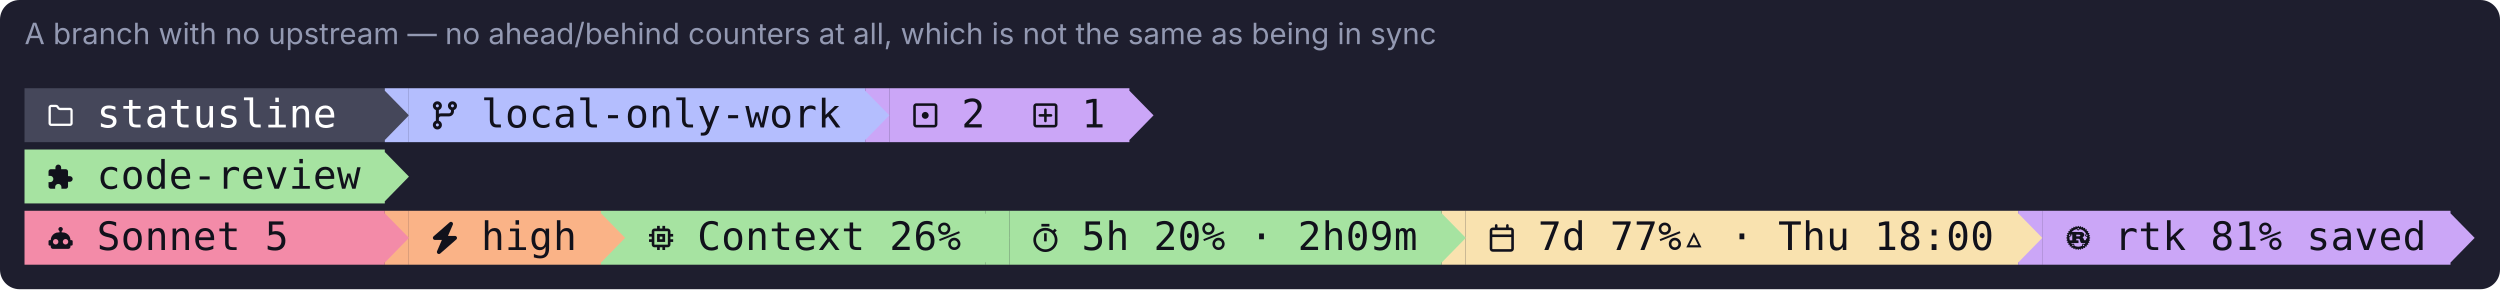
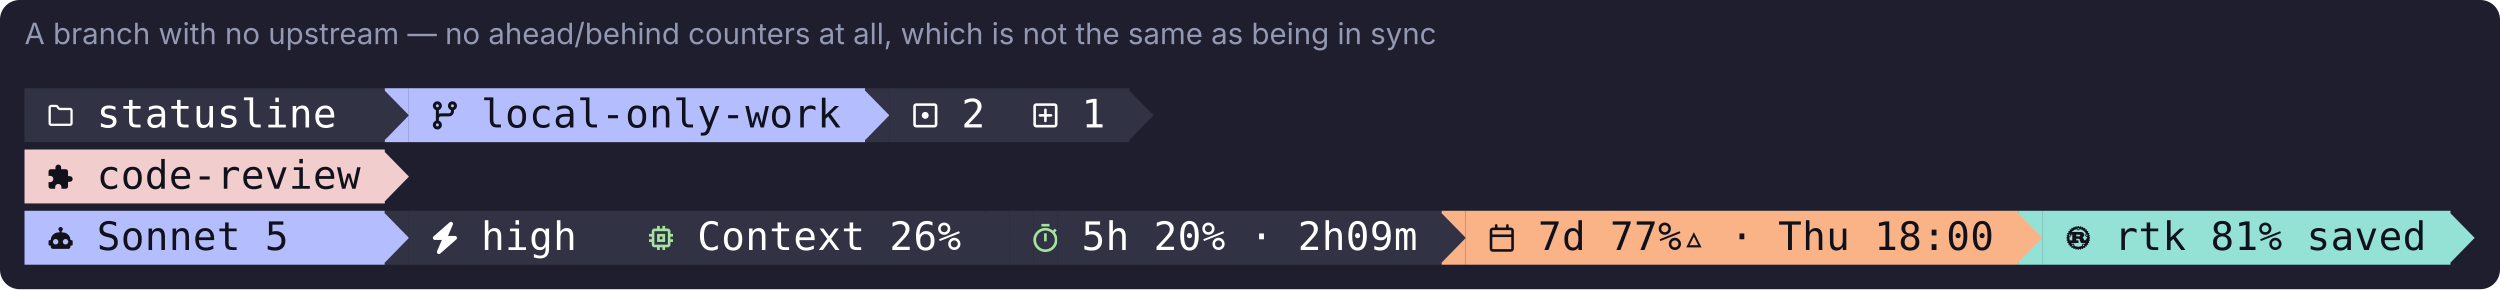
<svg xmlns="http://www.w3.org/2000/svg" width="1020" height="118" viewBox="0 0 1020 118" role="img" aria-label="A branch with no upstream — no ahead/behind counters at all, which is not the same as being in sync">
  <rect width="1020" height="118" rx="8" fill="#1e1e2e" />
  <text x="10" y="18" font-family="-apple-system,Segoe UI,system-ui,sans-serif" font-size="12" fill="#9399b2">A branch with no upstream — no ahead/behind counters at all, which is not the same as being in sync</text>
-   <rect x="10.00" y="36" width="147.00" height="22" fill="rgb(69,71,90)" />
+   <rect x="10.00" y="36" width="147.00" height="22" fill="rgb(49,50,68)" />
  <path d="M0 994Q0 1048 38.0 1086.0Q76 1124 132 1126H376Q406 1126 434 1112Q462 1098 480 1072L548 982Q554 976 562 976H1068Q1124 976 1162.0 938.0Q1200 900 1200 844V206Q1200 152 1162.0 114.0Q1124 76 1068 74H132Q78 74 38 114Q0 152 0 206ZM132 1012Q124 1012 118 1008Q114 1002 114 994V206Q114 198 118 194Q124 188 132 188H1068Q1076 188 1082 194Q1088 200 1088 206V844Q1088 852 1083.0 857.0Q1078 862 1068 862H562Q532 862 504.0 876.0Q476 890 458 914L390 1006Q384 1012 376 1012Z" fill="rgb(255,255,255)" transform="translate(19.80 52.00) scale(0.00821 -0.00821)" />
  <text x="44.30" y="52" text-anchor="middle" font-family="ui-monospace,SFMono-Regular,Menlo,Consolas,monospace" font-size="16" fill="rgb(255,255,255)">s</text>
  <text x="54.10" y="52" text-anchor="middle" font-family="ui-monospace,SFMono-Regular,Menlo,Consolas,monospace" font-size="16" fill="rgb(255,255,255)">t</text>
  <text x="63.90" y="52" text-anchor="middle" font-family="ui-monospace,SFMono-Regular,Menlo,Consolas,monospace" font-size="16" fill="rgb(255,255,255)">a</text>
  <text x="73.70" y="52" text-anchor="middle" font-family="ui-monospace,SFMono-Regular,Menlo,Consolas,monospace" font-size="16" fill="rgb(255,255,255)">t</text>
  <text x="83.50" y="52" text-anchor="middle" font-family="ui-monospace,SFMono-Regular,Menlo,Consolas,monospace" font-size="16" fill="rgb(255,255,255)">u</text>
  <text x="93.30" y="52" text-anchor="middle" font-family="ui-monospace,SFMono-Regular,Menlo,Consolas,monospace" font-size="16" fill="rgb(255,255,255)">s</text>
  <text x="103.10" y="52" text-anchor="middle" font-family="ui-monospace,SFMono-Regular,Menlo,Consolas,monospace" font-size="16" fill="rgb(255,255,255)">l</text>
  <text x="112.90" y="52" text-anchor="middle" font-family="ui-monospace,SFMono-Regular,Menlo,Consolas,monospace" font-size="16" fill="rgb(255,255,255)">i</text>
  <text x="122.70" y="52" text-anchor="middle" font-family="ui-monospace,SFMono-Regular,Menlo,Consolas,monospace" font-size="16" fill="rgb(255,255,255)">n</text>
  <text x="132.50" y="52" text-anchor="middle" font-family="ui-monospace,SFMono-Regular,Menlo,Consolas,monospace" font-size="16" fill="rgb(255,255,255)">e</text>
  <rect x="157.00" y="36" width="9.80" height="22" fill="rgb(180,190,254)" />
-   <path d="M-72 1812H13L1200 602L13 -612H-72Z" fill="rgb(69,71,90)" transform="translate(157.00 52.00) scale(0.00821 -0.00821)" />
+   <path d="M-72 1812H13L1200 602L13 -612H-72Z" fill="rgb(49,50,68)" transform="translate(157.00 52.00) scale(0.00821 -0.00821)" />
  <rect x="166.80" y="36" width="186.20" height="22" fill="rgb(180,190,254)" />
  <path d="M750 1076Q750 1168 816.0 1234.0Q882 1300 975.0 1300.0Q1068 1300 1134.0 1234.0Q1200 1168 1200 1076Q1200 1004 1158 944Q1116 886 1049 864V800Q1049 698 976 624Q903 550 800 550H400Q359 550 329 522Q299 492 300 450V338Q366 314 408.0 256.0Q450 198 450 126Q450 32 384.0 -34.0Q318 -100 225 -100Q132 -100 66 -34Q0 32 0 126Q0 198 42.0 256.0Q84 314 150 338V864Q84 888 42.0 946.0Q0 1004 0 1076Q0 1168 66.0 1234.0Q132 1300 225.0 1300.0Q318 1300 384.0 1234.0Q450 1168 450 1076Q450 1004 408.0 946.0Q366 888 300 864V680Q348 700 400 700H800Q841 700 871.0 730.0Q901 760 900 800V864Q834 888 792.0 946.0Q750 1004 750 1076ZM225 1000Q255 1000 277.0 1022.0Q299 1044 300 1076Q300 1106 278.0 1128.0Q256 1150 225.0 1150.0Q194 1150 172.0 1128.0Q150 1106 150.0 1075.0Q150 1044 172.0 1022.0Q194 1000 225 1000ZM975 1000Q1005 1000 1027.0 1022.0Q1049 1044 1049.0 1075.0Q1049 1106 1028 1128Q1006 1150 975.0 1150.0Q944 1150 922.0 1128.0Q900 1106 900.0 1075.0Q900 1044 922.0 1022.0Q944 1000 975 1000ZM225 50Q255 50 277 72Q299 94 300 126Q300 156 278.0 178.0Q256 200 225.0 200.0Q194 200 172.0 178.0Q150 156 150.0 125.0Q150 94 172.0 72.0Q194 50 225 50Z" fill="rgb(17,17,27)" transform="translate(176.60 52.00) scale(0.00821 -0.00821)" />
  <text x="201.10" y="52" text-anchor="middle" font-family="ui-monospace,SFMono-Regular,Menlo,Consolas,monospace" font-size="16" fill="rgb(17,17,27)">l</text>
  <text x="210.90" y="52" text-anchor="middle" font-family="ui-monospace,SFMono-Regular,Menlo,Consolas,monospace" font-size="16" fill="rgb(17,17,27)">o</text>
  <text x="220.70" y="52" text-anchor="middle" font-family="ui-monospace,SFMono-Regular,Menlo,Consolas,monospace" font-size="16" fill="rgb(17,17,27)">c</text>
  <text x="230.50" y="52" text-anchor="middle" font-family="ui-monospace,SFMono-Regular,Menlo,Consolas,monospace" font-size="16" fill="rgb(17,17,27)">a</text>
  <text x="240.30" y="52" text-anchor="middle" font-family="ui-monospace,SFMono-Regular,Menlo,Consolas,monospace" font-size="16" fill="rgb(17,17,27)">l</text>
  <text x="250.10" y="52" text-anchor="middle" font-family="ui-monospace,SFMono-Regular,Menlo,Consolas,monospace" font-size="16" fill="rgb(17,17,27)">-</text>
  <text x="259.90" y="52" text-anchor="middle" font-family="ui-monospace,SFMono-Regular,Menlo,Consolas,monospace" font-size="16" fill="rgb(17,17,27)">o</text>
  <text x="269.70" y="52" text-anchor="middle" font-family="ui-monospace,SFMono-Regular,Menlo,Consolas,monospace" font-size="16" fill="rgb(17,17,27)">n</text>
  <text x="279.50" y="52" text-anchor="middle" font-family="ui-monospace,SFMono-Regular,Menlo,Consolas,monospace" font-size="16" fill="rgb(17,17,27)">l</text>
  <text x="289.30" y="52" text-anchor="middle" font-family="ui-monospace,SFMono-Regular,Menlo,Consolas,monospace" font-size="16" fill="rgb(17,17,27)">y</text>
  <text x="299.10" y="52" text-anchor="middle" font-family="ui-monospace,SFMono-Regular,Menlo,Consolas,monospace" font-size="16" fill="rgb(17,17,27)">-</text>
  <text x="308.90" y="52" text-anchor="middle" font-family="ui-monospace,SFMono-Regular,Menlo,Consolas,monospace" font-size="16" fill="rgb(17,17,27)">w</text>
  <text x="318.70" y="52" text-anchor="middle" font-family="ui-monospace,SFMono-Regular,Menlo,Consolas,monospace" font-size="16" fill="rgb(17,17,27)">o</text>
  <text x="328.50" y="52" text-anchor="middle" font-family="ui-monospace,SFMono-Regular,Menlo,Consolas,monospace" font-size="16" fill="rgb(17,17,27)">r</text>
  <text x="338.30" y="52" text-anchor="middle" font-family="ui-monospace,SFMono-Regular,Menlo,Consolas,monospace" font-size="16" fill="rgb(17,17,27)">k</text>
-   <rect x="353.00" y="36" width="9.80" height="22" fill="rgb(203,166,247)" />
+   <rect x="353.00" y="36" width="9.80" height="22" fill="rgb(49,50,68)" />
  <path d="M-72 1812H13L1200 602L13 -612H-72Z" fill="rgb(180,190,254)" transform="translate(353.00 52.00) scale(0.00821 -0.00821)" />
-   <rect x="362.80" y="36" width="98.00" height="22" fill="rgb(203,166,247)" />
-   <path d="M1050 1200Q1112 1200 1156 1157Q1200 1113 1200 1050V150Q1200 87 1156 44Q1112 0 1050 0H150Q88 0 44.0 44.0Q0 88 0 150V1050Q0 1113 44.0 1157.0Q88 1201 150 1200ZM150 1072Q142 1072 134 1065Q128 1059 128 1050V150Q128 141 134.0 135.0Q140 129 150 129H1050Q1058 129 1066 135Q1070 141 1070 150V1050Q1070 1059 1066 1065Q1060 1071 1050 1072ZM600 429H596Q524 429 474.0 479.0Q424 529 424.0 600.0Q424 671 474.0 721.0Q524 771 596 771H600Q670 770 719.0 720.0Q768 670 768.0 600.0Q768 530 719.0 480.0Q670 430 600 429Z" fill="rgb(17,17,27)" transform="translate(372.60 52.00) scale(0.00821 -0.00821)" />
-   <text x="397.10" y="52" text-anchor="middle" font-family="ui-monospace,SFMono-Regular,Menlo,Consolas,monospace" font-size="16" fill="rgb(17,17,27)">2</text>
-   <path d="M150 1200H1050Q1112 1200 1156 1157Q1200 1113 1200 1050V150Q1200 87 1156 44Q1112 0 1050 0H150Q88 0 44.0 44.0Q0 88 0 150V1050Q0 1113 44 1157Q88 1200 150 1200ZM1050 1072H150Q142 1072 134 1065Q128 1059 128 1050V150Q128 141 134.0 135.0Q140 129 150 129H1050Q1058 129 1066 135Q1070 141 1070 150V1050Q1070 1059 1066 1065Q1058 1072 1050 1072ZM664 879V664H878Q904 664 924 646Q942 627 942.0 600.0Q942 573 924 555Q904 536 878 536H664V322Q664 295 645.0 276.0Q626 257 600.0 257.0Q574 257 555.0 276.0Q536 295 536 322V536H322Q296 536 277.0 555.0Q258 574 258.0 600.0Q258 626 276 646Q296 665 322 664H536V879Q536 905 555.0 924.0Q574 943 600.0 943.0Q626 943 645.0 924.0Q664 905 664 879Z" fill="rgb(17,17,27)" transform="translate(421.60 52.00) scale(0.00821 -0.00821)" />
-   <text x="446.10" y="52" text-anchor="middle" font-family="ui-monospace,SFMono-Regular,Menlo,Consolas,monospace" font-size="16" fill="rgb(17,17,27)">1</text>
-   <path d="M-72 1812H13L1200 602L13 -612H-72Z" fill="rgb(203,166,247)" transform="translate(460.80 52.00) scale(0.00821 -0.00821)" />
-   <rect x="10.00" y="61" width="147.00" height="22" fill="rgb(166,227,161)" />
+   <rect x="362.80" y="36" width="98.00" height="22" fill="rgb(49,50,68)" />
+   <path d="M1050 1200Q1112 1200 1156 1157Q1200 1113 1200 1050V150Q1200 87 1156 44Q1112 0 1050 0H150Q88 0 44.0 44.0Q0 88 0 150V1050Q0 1113 44.0 1157.0Q88 1201 150 1200ZM150 1072Q142 1072 134 1065Q128 1059 128 1050V150Q128 141 134.0 135.0Q140 129 150 129H1050Q1058 129 1066 135Q1070 141 1070 150V1050Q1070 1059 1066 1065Q1060 1071 1050 1072ZM600 429H596Q524 429 474.0 479.0Q424 529 424.0 600.0Q424 671 474.0 721.0Q524 771 596 771H600Q670 770 719.0 720.0Q768 670 768.0 600.0Q768 530 719.0 480.0Q670 430 600 429Z" fill="rgb(255,255,255)" transform="translate(372.60 52.00) scale(0.00821 -0.00821)" />
+   <text x="397.10" y="52" text-anchor="middle" font-family="ui-monospace,SFMono-Regular,Menlo,Consolas,monospace" font-size="16" fill="rgb(255,255,255)">2</text>
+   <path d="M150 1200H1050Q1112 1200 1156 1157Q1200 1113 1200 1050V150Q1200 87 1156 44Q1112 0 1050 0H150Q88 0 44.0 44.0Q0 88 0 150V1050Q0 1113 44 1157Q88 1200 150 1200ZM1050 1072H150Q142 1072 134 1065Q128 1059 128 1050V150Q128 141 134.0 135.0Q140 129 150 129H1050Q1058 129 1066 135Q1070 141 1070 150V1050Q1070 1059 1066 1065Q1058 1072 1050 1072ZM664 879V664H878Q904 664 924 646Q942 627 942.0 600.0Q942 573 924 555Q904 536 878 536H664V322Q664 295 645.0 276.0Q626 257 600.0 257.0Q574 257 555.0 276.0Q536 295 536 322V536H322Q296 536 277.0 555.0Q258 574 258.0 600.0Q258 626 276 646Q296 665 322 664H536V879Q536 905 555.0 924.0Q574 943 600.0 943.0Q626 943 645.0 924.0Q664 905 664 879Z" fill="rgb(255,255,255)" transform="translate(421.60 52.00) scale(0.00821 -0.00821)" />
+   <text x="446.10" y="52" text-anchor="middle" font-family="ui-monospace,SFMono-Regular,Menlo,Consolas,monospace" font-size="16" fill="rgb(255,255,255)">1</text>
+   <path d="M-72 1812H13L1200 602L13 -612H-72Z" fill="rgb(49,50,68)" transform="translate(460.80 52.00) scale(0.00821 -0.00821)" />
+   <rect x="10.00" y="61" width="147.00" height="22" fill="rgb(242,205,205)" />
  <path d="M1055 626H969V857Q969 903 935.5 936.5Q902 970 857 970H627V1056Q627 1115 585.5 1157.5Q544 1200 485.0 1200.0Q426 1200 384.5 1157.0Q343 1114 343 1056V970H113Q67 970 33.5 936.5Q0 903 0 857V640H86Q150 640 194.5 594.5Q239 549 239.0 484.5Q239 420 194.5 374.5Q150 329 86 329H0V112Q0 66 33.5 33.0Q67 0 113 0H329V86Q329 150 375.0 194.0Q421 238 485.0 238.0Q549 238 594.5 194.0Q640 150 640 86V0H857Q903 0 936.0 33.5Q969 67 969 112V343H1055Q1114 343 1157.0 384.5Q1200 426 1200.0 484.5Q1200 543 1157.0 584.5Q1114 626 1055 626Z" fill="rgb(17,17,27)" transform="translate(19.80 77.00) scale(0.00821 -0.00821)" />
  <text x="44.30" y="77" text-anchor="middle" font-family="ui-monospace,SFMono-Regular,Menlo,Consolas,monospace" font-size="16" fill="rgb(17,17,27)">c</text>
  <text x="54.10" y="77" text-anchor="middle" font-family="ui-monospace,SFMono-Regular,Menlo,Consolas,monospace" font-size="16" fill="rgb(17,17,27)">o</text>
  <text x="63.90" y="77" text-anchor="middle" font-family="ui-monospace,SFMono-Regular,Menlo,Consolas,monospace" font-size="16" fill="rgb(17,17,27)">d</text>
  <text x="73.70" y="77" text-anchor="middle" font-family="ui-monospace,SFMono-Regular,Menlo,Consolas,monospace" font-size="16" fill="rgb(17,17,27)">e</text>
  <text x="83.50" y="77" text-anchor="middle" font-family="ui-monospace,SFMono-Regular,Menlo,Consolas,monospace" font-size="16" fill="rgb(17,17,27)">-</text>
  <text x="93.30" y="77" text-anchor="middle" font-family="ui-monospace,SFMono-Regular,Menlo,Consolas,monospace" font-size="16" fill="rgb(17,17,27)">r</text>
  <text x="103.10" y="77" text-anchor="middle" font-family="ui-monospace,SFMono-Regular,Menlo,Consolas,monospace" font-size="16" fill="rgb(17,17,27)">e</text>
  <text x="112.90" y="77" text-anchor="middle" font-family="ui-monospace,SFMono-Regular,Menlo,Consolas,monospace" font-size="16" fill="rgb(17,17,27)">v</text>
  <text x="122.70" y="77" text-anchor="middle" font-family="ui-monospace,SFMono-Regular,Menlo,Consolas,monospace" font-size="16" fill="rgb(17,17,27)">i</text>
  <text x="132.50" y="77" text-anchor="middle" font-family="ui-monospace,SFMono-Regular,Menlo,Consolas,monospace" font-size="16" fill="rgb(17,17,27)">e</text>
  <text x="142.30" y="77" text-anchor="middle" font-family="ui-monospace,SFMono-Regular,Menlo,Consolas,monospace" font-size="16" fill="rgb(17,17,27)">w</text>
-   <path d="M-72 1812H13L1200 602L13 -612H-72Z" fill="rgb(166,227,161)" transform="translate(157.00 77.00) scale(0.00821 -0.00821)" />
-   <rect x="10.00" y="86" width="147.00" height="22" fill="rgb(243,139,168)" />
+   <path d="M-72 1812H13L1200 602L13 -612H-72Z" fill="rgb(242,205,205)" transform="translate(157.00 77.00) scale(0.00821 -0.00821)" />
+   <rect x="10.00" y="86" width="147.00" height="22" fill="rgb(180,190,254)" />
  <path d="M600 1144Q646 1144 678.0 1112.0Q710 1080 710 1037Q710 1006 694.0 980.5Q678 955 654 943V874H710Q812 874 900.0 821.5Q988 769 1039.0 682.0Q1090 595 1090 490H1144Q1166 490 1183.0 475.0Q1200 460 1200 437V274Q1200 251 1183.0 235.5Q1166 220 1144 220H1090V164Q1090 120 1058.0 88.0Q1026 56 980 56H220Q174 56 142.0 88.0Q110 120 110 164V220H56Q34 220 17.0 235.0Q0 250 0 274V437Q0 460 16.0 475.0Q32 490 56 490H110Q110 595 161.0 682.0Q212 769 300.0 821.5Q388 874 490 874H546V943Q522 956 506.0 981.0Q490 1006 490 1037Q490 1081 522.0 1112.5Q554 1144 600 1144ZM354 546Q298 546 259.0 505.5Q220 465 220.0 409.0Q220 353 259.0 313.5Q298 274 354.0 274.0Q410 274 450.0 313.5Q490 353 490.0 409.0Q490 465 450.0 505.5Q410 546 354 546ZM846 546Q790 546 750.0 505.5Q710 465 710.0 409.0Q710 353 749.0 313.5Q788 274 844.0 274.0Q900 274 940.0 313.5Q980 353 980.0 409.0Q980 465 941.0 505.5Q902 546 846 546Z" fill="rgb(17,17,27)" transform="translate(19.80 102.00) scale(0.00821 -0.00821)" />
  <text x="44.30" y="102" text-anchor="middle" font-family="ui-monospace,SFMono-Regular,Menlo,Consolas,monospace" font-size="16" fill="rgb(17,17,27)">S</text>
  <text x="54.10" y="102" text-anchor="middle" font-family="ui-monospace,SFMono-Regular,Menlo,Consolas,monospace" font-size="16" fill="rgb(17,17,27)">o</text>
  <text x="63.90" y="102" text-anchor="middle" font-family="ui-monospace,SFMono-Regular,Menlo,Consolas,monospace" font-size="16" fill="rgb(17,17,27)">n</text>
  <text x="73.70" y="102" text-anchor="middle" font-family="ui-monospace,SFMono-Regular,Menlo,Consolas,monospace" font-size="16" fill="rgb(17,17,27)">n</text>
  <text x="83.50" y="102" text-anchor="middle" font-family="ui-monospace,SFMono-Regular,Menlo,Consolas,monospace" font-size="16" fill="rgb(17,17,27)">e</text>
  <text x="93.30" y="102" text-anchor="middle" font-family="ui-monospace,SFMono-Regular,Menlo,Consolas,monospace" font-size="16" fill="rgb(17,17,27)">t</text>
  <text x="112.90" y="102" text-anchor="middle" font-family="ui-monospace,SFMono-Regular,Menlo,Consolas,monospace" font-size="16" fill="rgb(17,17,27)">5</text>
-   <rect x="157.00" y="86" width="9.80" height="22" fill="rgb(250,179,135)" />
-   <path d="M-72 1812H13L1200 602L13 -612H-72Z" fill="rgb(243,139,168)" transform="translate(157.00 102.00) scale(0.00821 -0.00821)" />
-   <rect x="166.80" y="86" width="78.40" height="22" fill="rgb(250,179,135)" />
-   <path d="M993 1260 753 700H1101Q1131 700 1156.0 682.0Q1181 664 1193.0 635.0Q1205 606 1197 575Q1189 545 1167 525L367 -175Q339 -198 307 -200Q273 -202 243 -181Q215 -161 205 -126Q195 -92 209 -60L449 501H101Q71 501 45 518Q19 536 9 566Q-3 595 5.0 625.0Q13 655 35 676L835 1375Q861 1398 895.0 1400.0Q929 1402 959 1381Q987 1361 997 1327Q1007 1292 993 1260Z" fill="rgb(17,17,27)" transform="translate(176.60 102.00) scale(0.00821 -0.00821)" />
-   <text x="201.10" y="102" text-anchor="middle" font-family="ui-monospace,SFMono-Regular,Menlo,Consolas,monospace" font-size="16" fill="rgb(17,17,27)">h</text>
-   <text x="210.90" y="102" text-anchor="middle" font-family="ui-monospace,SFMono-Regular,Menlo,Consolas,monospace" font-size="16" fill="rgb(17,17,27)">i</text>
-   <text x="220.70" y="102" text-anchor="middle" font-family="ui-monospace,SFMono-Regular,Menlo,Consolas,monospace" font-size="16" fill="rgb(17,17,27)">g</text>
-   <text x="230.50" y="102" text-anchor="middle" font-family="ui-monospace,SFMono-Regular,Menlo,Consolas,monospace" font-size="16" fill="rgb(17,17,27)">h</text>
-   <rect x="245.20" y="86" width="9.80" height="22" fill="rgb(166,227,161)" />
-   <path d="M-72 1812H13L1200 602L13 -612H-72Z" fill="rgb(250,179,135)" transform="translate(245.20 102.00) scale(0.00821 -0.00821)" />
-   <rect x="255.00" y="86" width="147.00" height="22" fill="rgb(166,227,161)" />
-   <path d="M935 266H265V935H935ZM1200 666V800H1065V935Q1065 988 1026.0 1027.0Q987 1066 935 1066H800Q800 1065 800 1200H665V1066H534Q534 1065 534 1200H400V1066H265Q212 1066 173.5 1027.0Q135 988 135 935V800H0V666H135V534H0Q0 535 0 401H135V266Q135 213 174.0 174.0Q213 135 265 135H400V0H534V135H665V0H800V135H935Q988 135 1026.5 174.0Q1065 213 1065 266V401H1200V534H1065V666ZM665 534H534V666H665ZM800 800H400Q400 801 400 401H800Z" fill="rgb(17,17,27)" transform="translate(264.80 102.00) scale(0.00821 -0.00821)" />
-   <text x="289.30" y="102" text-anchor="middle" font-family="ui-monospace,SFMono-Regular,Menlo,Consolas,monospace" font-size="16" fill="rgb(17,17,27)">C</text>
-   <text x="299.10" y="102" text-anchor="middle" font-family="ui-monospace,SFMono-Regular,Menlo,Consolas,monospace" font-size="16" fill="rgb(17,17,27)">o</text>
-   <text x="308.90" y="102" text-anchor="middle" font-family="ui-monospace,SFMono-Regular,Menlo,Consolas,monospace" font-size="16" fill="rgb(17,17,27)">n</text>
-   <text x="318.70" y="102" text-anchor="middle" font-family="ui-monospace,SFMono-Regular,Menlo,Consolas,monospace" font-size="16" fill="rgb(17,17,27)">t</text>
-   <text x="328.50" y="102" text-anchor="middle" font-family="ui-monospace,SFMono-Regular,Menlo,Consolas,monospace" font-size="16" fill="rgb(17,17,27)">e</text>
-   <text x="338.30" y="102" text-anchor="middle" font-family="ui-monospace,SFMono-Regular,Menlo,Consolas,monospace" font-size="16" fill="rgb(17,17,27)">x</text>
-   <text x="348.10" y="102" text-anchor="middle" font-family="ui-monospace,SFMono-Regular,Menlo,Consolas,monospace" font-size="16" fill="rgb(17,17,27)">t</text>
-   <text x="367.70" y="102" text-anchor="middle" font-family="ui-monospace,SFMono-Regular,Menlo,Consolas,monospace" font-size="16" fill="rgb(17,17,27)">2</text>
-   <text x="377.50" y="102" text-anchor="middle" font-family="ui-monospace,SFMono-Regular,Menlo,Consolas,monospace" font-size="16" fill="rgb(17,17,27)">6</text>
-   <text x="387.30" y="102" text-anchor="middle" font-family="ui-monospace,SFMono-Regular,Menlo,Consolas,monospace" font-size="16" fill="rgb(17,17,27)">%</text>
-   <rect x="402.00" y="86" width="9.80" height="22" fill="rgb(166,227,161)" />
-   <path d="M-72 1812H13L1200 602L13 -612H-72Z" fill="rgb(166,227,161)" transform="translate(402.00 102.00) scale(0.00821 -0.00821)" />
-   <rect x="411.80" y="86" width="176.40" height="22" fill="rgb(166,227,161)" />
-   <path d="M600 32Q472 32 365.5 96.0Q259 160 197.0 266.0Q135 372 135.0 499.0Q135 626 197.0 733.0Q259 840 365.5 903.0Q472 966 600.0 966.0Q728 966 834.0 903.0Q940 840 1002.5 733.0Q1065 626 1065.0 499.0Q1065 372 1002.5 266.0Q940 160 834.0 96.0Q728 32 600 32ZM1068 872 1163 970Q1116 1022 1068 1062L975 966Q897 1028 800.0 1064.0Q703 1100 600 1100Q438 1100 300.5 1019.0Q163 938 81.5 800.0Q0 662 0.0 500.0Q0 338 81.5 199.0Q163 60 300.0 -20.0Q437 -100 599.5 -100.0Q762 -100 901.0 -20.0Q1040 60 1120.0 197.0Q1200 334 1200 500Q1200 602 1165.0 698.0Q1130 794 1068 872ZM534 430H665V832H534ZM800 1300H400V1166H800Z" fill="rgb(17,17,27)" transform="translate(421.60 102.00) scale(0.00821 -0.00821)" />
-   <text x="446.10" y="102" text-anchor="middle" font-family="ui-monospace,SFMono-Regular,Menlo,Consolas,monospace" font-size="16" fill="rgb(17,17,27)">5</text>
-   <text x="455.90" y="102" text-anchor="middle" font-family="ui-monospace,SFMono-Regular,Menlo,Consolas,monospace" font-size="16" fill="rgb(17,17,27)">h</text>
-   <text x="475.50" y="102" text-anchor="middle" font-family="ui-monospace,SFMono-Regular,Menlo,Consolas,monospace" font-size="16" fill="rgb(17,17,27)">2</text>
-   <text x="485.30" y="102" text-anchor="middle" font-family="ui-monospace,SFMono-Regular,Menlo,Consolas,monospace" font-size="16" fill="rgb(17,17,27)">0</text>
-   <text x="495.10" y="102" text-anchor="middle" font-family="ui-monospace,SFMono-Regular,Menlo,Consolas,monospace" font-size="16" fill="rgb(17,17,27)">%</text>
-   <text x="514.70" y="102" text-anchor="middle" font-family="ui-monospace,SFMono-Regular,Menlo,Consolas,monospace" font-size="16" fill="rgb(17,17,27)">·</text>
-   <text x="534.30" y="102" text-anchor="middle" font-family="ui-monospace,SFMono-Regular,Menlo,Consolas,monospace" font-size="16" fill="rgb(17,17,27)">2</text>
-   <text x="544.10" y="102" text-anchor="middle" font-family="ui-monospace,SFMono-Regular,Menlo,Consolas,monospace" font-size="16" fill="rgb(17,17,27)">h</text>
-   <text x="553.90" y="102" text-anchor="middle" font-family="ui-monospace,SFMono-Regular,Menlo,Consolas,monospace" font-size="16" fill="rgb(17,17,27)">0</text>
-   <text x="563.70" y="102" text-anchor="middle" font-family="ui-monospace,SFMono-Regular,Menlo,Consolas,monospace" font-size="16" fill="rgb(17,17,27)">9</text>
-   <text x="573.50" y="102" text-anchor="middle" font-family="ui-monospace,SFMono-Regular,Menlo,Consolas,monospace" font-size="16" fill="rgb(17,17,27)">m</text>
-   <rect x="588.20" y="86" width="9.80" height="22" fill="rgb(249,226,175)" />
-   <path d="M-72 1812H13L1200 602L13 -612H-72Z" fill="rgb(166,227,161)" transform="translate(588.20 102.00) scale(0.00821 -0.00821)" />
-   <rect x="598.00" y="86" width="225.40" height="22" fill="rgb(249,226,175)" />
+   <rect x="157.00" y="86" width="9.80" height="22" fill="rgb(49,50,68)" />
+   <path d="M-72 1812H13L1200 602L13 -612H-72Z" fill="rgb(180,190,254)" transform="translate(157.00 102.00) scale(0.00821 -0.00821)" />
+   <rect x="166.80" y="86" width="78.40" height="22" fill="rgb(49,50,68)" />
+   <path d="M993 1260 753 700H1101Q1131 700 1156.0 682.0Q1181 664 1193.0 635.0Q1205 606 1197 575Q1189 545 1167 525L367 -175Q339 -198 307 -200Q273 -202 243 -181Q215 -161 205 -126Q195 -92 209 -60L449 501H101Q71 501 45 518Q19 536 9 566Q-3 595 5.0 625.0Q13 655 35 676L835 1375Q861 1398 895.0 1400.0Q929 1402 959 1381Q987 1361 997 1327Q1007 1292 993 1260Z" fill="rgb(255,255,255)" transform="translate(176.60 102.00) scale(0.00821 -0.00821)" />
+   <text x="201.10" y="102" text-anchor="middle" font-family="ui-monospace,SFMono-Regular,Menlo,Consolas,monospace" font-size="16" fill="rgb(255,255,255)">h</text>
+   <text x="210.90" y="102" text-anchor="middle" font-family="ui-monospace,SFMono-Regular,Menlo,Consolas,monospace" font-size="16" fill="rgb(255,255,255)">i</text>
+   <text x="220.70" y="102" text-anchor="middle" font-family="ui-monospace,SFMono-Regular,Menlo,Consolas,monospace" font-size="16" fill="rgb(255,255,255)">g</text>
+   <text x="230.50" y="102" text-anchor="middle" font-family="ui-monospace,SFMono-Regular,Menlo,Consolas,monospace" font-size="16" fill="rgb(255,255,255)">h</text>
+   <rect x="245.20" y="86" width="9.80" height="22" fill="rgb(49,50,68)" />
+   <path d="M-72 1812H13L1200 602L13 -612H-72Z" fill="rgb(49,50,68)" transform="translate(245.20 102.00) scale(0.00821 -0.00821)" />
+   <rect x="255.00" y="86" width="9.80" height="22" fill="rgb(49,50,68)" />
+   <rect x="264.80" y="86" width="9.80" height="22" fill="rgb(49,50,68)" />
+   <path d="M935 266H265V935H935ZM1200 666V800H1065V935Q1065 988 1026.0 1027.0Q987 1066 935 1066H800Q800 1065 800 1200H665V1066H534Q534 1065 534 1200H400V1066H265Q212 1066 173.5 1027.0Q135 988 135 935V800H0V666H135V534H0Q0 535 0 401H135V266Q135 213 174.0 174.0Q213 135 265 135H400V0H534V135H665V0H800V135H935Q988 135 1026.5 174.0Q1065 213 1065 266V401H1200V534H1065V666ZM665 534H534V666H665ZM800 800H400Q400 801 400 401H800Z" fill="rgb(166,227,161)" transform="translate(264.80 102.00) scale(0.00821 -0.00821)" />
+   <rect x="274.60" y="86" width="127.40" height="22" fill="rgb(49,50,68)" />
+   <text x="289.30" y="102" text-anchor="middle" font-family="ui-monospace,SFMono-Regular,Menlo,Consolas,monospace" font-size="16" fill="rgb(255,255,255)">C</text>
+   <text x="299.10" y="102" text-anchor="middle" font-family="ui-monospace,SFMono-Regular,Menlo,Consolas,monospace" font-size="16" fill="rgb(255,255,255)">o</text>
+   <text x="308.90" y="102" text-anchor="middle" font-family="ui-monospace,SFMono-Regular,Menlo,Consolas,monospace" font-size="16" fill="rgb(255,255,255)">n</text>
+   <text x="318.70" y="102" text-anchor="middle" font-family="ui-monospace,SFMono-Regular,Menlo,Consolas,monospace" font-size="16" fill="rgb(255,255,255)">t</text>
+   <text x="328.50" y="102" text-anchor="middle" font-family="ui-monospace,SFMono-Regular,Menlo,Consolas,monospace" font-size="16" fill="rgb(255,255,255)">e</text>
+   <text x="338.30" y="102" text-anchor="middle" font-family="ui-monospace,SFMono-Regular,Menlo,Consolas,monospace" font-size="16" fill="rgb(255,255,255)">x</text>
+   <text x="348.10" y="102" text-anchor="middle" font-family="ui-monospace,SFMono-Regular,Menlo,Consolas,monospace" font-size="16" fill="rgb(255,255,255)">t</text>
+   <text x="367.70" y="102" text-anchor="middle" font-family="ui-monospace,SFMono-Regular,Menlo,Consolas,monospace" font-size="16" fill="rgb(255,255,255)">2</text>
+   <text x="377.50" y="102" text-anchor="middle" font-family="ui-monospace,SFMono-Regular,Menlo,Consolas,monospace" font-size="16" fill="rgb(255,255,255)">6</text>
+   <text x="387.30" y="102" text-anchor="middle" font-family="ui-monospace,SFMono-Regular,Menlo,Consolas,monospace" font-size="16" fill="rgb(255,255,255)">%</text>
+   <rect x="402.00" y="86" width="9.80" height="22" fill="rgb(49,50,68)" />
+   <path d="M-72 1812H13L1200 602L13 -612H-72Z" fill="rgb(49,50,68)" transform="translate(402.00 102.00) scale(0.00821 -0.00821)" />
+   <rect x="411.80" y="86" width="9.80" height="22" fill="rgb(49,50,68)" />
+   <rect x="421.60" y="86" width="9.80" height="22" fill="rgb(49,50,68)" />
+   <path d="M600 32Q472 32 365.5 96.0Q259 160 197.0 266.0Q135 372 135.0 499.0Q135 626 197.0 733.0Q259 840 365.5 903.0Q472 966 600.0 966.0Q728 966 834.0 903.0Q940 840 1002.5 733.0Q1065 626 1065.0 499.0Q1065 372 1002.5 266.0Q940 160 834.0 96.0Q728 32 600 32ZM1068 872 1163 970Q1116 1022 1068 1062L975 966Q897 1028 800.0 1064.0Q703 1100 600 1100Q438 1100 300.5 1019.0Q163 938 81.5 800.0Q0 662 0.0 500.0Q0 338 81.5 199.0Q163 60 300.0 -20.0Q437 -100 599.5 -100.0Q762 -100 901.0 -20.0Q1040 60 1120.0 197.0Q1200 334 1200 500Q1200 602 1165.0 698.0Q1130 794 1068 872ZM534 430H665V832H534ZM800 1300H400V1166H800Z" fill="rgb(166,227,161)" transform="translate(421.60 102.00) scale(0.00821 -0.00821)" />
+   <rect x="431.40" y="86" width="156.80" height="22" fill="rgb(49,50,68)" />
+   <text x="446.10" y="102" text-anchor="middle" font-family="ui-monospace,SFMono-Regular,Menlo,Consolas,monospace" font-size="16" fill="rgb(255,255,255)">5</text>
+   <text x="455.90" y="102" text-anchor="middle" font-family="ui-monospace,SFMono-Regular,Menlo,Consolas,monospace" font-size="16" fill="rgb(255,255,255)">h</text>
+   <text x="475.50" y="102" text-anchor="middle" font-family="ui-monospace,SFMono-Regular,Menlo,Consolas,monospace" font-size="16" fill="rgb(255,255,255)">2</text>
+   <text x="485.30" y="102" text-anchor="middle" font-family="ui-monospace,SFMono-Regular,Menlo,Consolas,monospace" font-size="16" fill="rgb(255,255,255)">0</text>
+   <text x="495.10" y="102" text-anchor="middle" font-family="ui-monospace,SFMono-Regular,Menlo,Consolas,monospace" font-size="16" fill="rgb(255,255,255)">%</text>
+   <text x="514.70" y="102" text-anchor="middle" font-family="ui-monospace,SFMono-Regular,Menlo,Consolas,monospace" font-size="16" fill="rgb(255,255,255)">·</text>
+   <text x="534.30" y="102" text-anchor="middle" font-family="ui-monospace,SFMono-Regular,Menlo,Consolas,monospace" font-size="16" fill="rgb(255,255,255)">2</text>
+   <text x="544.10" y="102" text-anchor="middle" font-family="ui-monospace,SFMono-Regular,Menlo,Consolas,monospace" font-size="16" fill="rgb(255,255,255)">h</text>
+   <text x="553.90" y="102" text-anchor="middle" font-family="ui-monospace,SFMono-Regular,Menlo,Consolas,monospace" font-size="16" fill="rgb(255,255,255)">0</text>
+   <text x="563.70" y="102" text-anchor="middle" font-family="ui-monospace,SFMono-Regular,Menlo,Consolas,monospace" font-size="16" fill="rgb(255,255,255)">9</text>
+   <text x="573.50" y="102" text-anchor="middle" font-family="ui-monospace,SFMono-Regular,Menlo,Consolas,monospace" font-size="16" fill="rgb(255,255,255)">m</text>
+   <rect x="588.20" y="86" width="9.80" height="22" fill="rgb(250,179,135)" />
+   <path d="M-72 1812H13L1200 602L13 -612H-72Z" fill="rgb(49,50,68)" transform="translate(588.20 102.00) scale(0.00821 -0.00821)" />
+   <rect x="598.00" y="86" width="225.40" height="22" fill="rgb(250,179,135)" />
  <path d="M387 1222V1115H815V1222Q815 1249 835 1267Q853 1286 879.0 1286.0Q905 1286 924.0 1267.0Q943 1248 943 1222V1115H1051Q1113 1115 1157.0 1071.0Q1201 1027 1201 965V64Q1201 1 1157 -42Q1113 -86 1051 -85H151Q89 -85 45 -42Q1 2 1 64V965Q1 1028 45 1071Q89 1115 151 1115H259V1222Q259 1249 277 1267Q297 1286 323.0 1286.0Q349 1286 368.0 1267.0Q387 1248 387 1222ZM129 643V64Q129 55 135.0 49.0Q141 43 151 43H1051Q1059 43 1067 49Q1071 55 1071 64V643ZM1051 986H151Q143 986 135 980Q129 974 129 965V771H1071V965Q1071 974 1067 980Q1059 986 1051 986Z" fill="rgb(17,17,27)" transform="translate(607.80 102.00) scale(0.00821 -0.00821)" />
  <text x="632.30" y="102" text-anchor="middle" font-family="ui-monospace,SFMono-Regular,Menlo,Consolas,monospace" font-size="16" fill="rgb(17,17,27)">7</text>
  <text x="642.10" y="102" text-anchor="middle" font-family="ui-monospace,SFMono-Regular,Menlo,Consolas,monospace" font-size="16" fill="rgb(17,17,27)">d</text>
  <text x="661.70" y="102" text-anchor="middle" font-family="ui-monospace,SFMono-Regular,Menlo,Consolas,monospace" font-size="16" fill="rgb(17,17,27)">7</text>
  <text x="671.50" y="102" text-anchor="middle" font-family="ui-monospace,SFMono-Regular,Menlo,Consolas,monospace" font-size="16" fill="rgb(17,17,27)">7</text>
  <text x="681.30" y="102" text-anchor="middle" font-family="ui-monospace,SFMono-Regular,Menlo,Consolas,monospace" font-size="16" fill="rgb(17,17,27)">%</text>
  <text x="691.10" y="102" text-anchor="middle" font-family="ui-monospace,SFMono-Regular,Menlo,Consolas,monospace" font-size="16" fill="rgb(17,17,27)">▵</text>
  <text x="710.70" y="102" text-anchor="middle" font-family="ui-monospace,SFMono-Regular,Menlo,Consolas,monospace" font-size="16" fill="rgb(17,17,27)">·</text>
  <text x="730.30" y="102" text-anchor="middle" font-family="ui-monospace,SFMono-Regular,Menlo,Consolas,monospace" font-size="16" fill="rgb(17,17,27)">T</text>
  <text x="740.10" y="102" text-anchor="middle" font-family="ui-monospace,SFMono-Regular,Menlo,Consolas,monospace" font-size="16" fill="rgb(17,17,27)">h</text>
  <text x="749.90" y="102" text-anchor="middle" font-family="ui-monospace,SFMono-Regular,Menlo,Consolas,monospace" font-size="16" fill="rgb(17,17,27)">u</text>
  <text x="769.50" y="102" text-anchor="middle" font-family="ui-monospace,SFMono-Regular,Menlo,Consolas,monospace" font-size="16" fill="rgb(17,17,27)">1</text>
  <text x="779.30" y="102" text-anchor="middle" font-family="ui-monospace,SFMono-Regular,Menlo,Consolas,monospace" font-size="16" fill="rgb(17,17,27)">8</text>
  <text x="789.10" y="102" text-anchor="middle" font-family="ui-monospace,SFMono-Regular,Menlo,Consolas,monospace" font-size="16" fill="rgb(17,17,27)">:</text>
  <text x="798.90" y="102" text-anchor="middle" font-family="ui-monospace,SFMono-Regular,Menlo,Consolas,monospace" font-size="16" fill="rgb(17,17,27)">0</text>
  <text x="808.70" y="102" text-anchor="middle" font-family="ui-monospace,SFMono-Regular,Menlo,Consolas,monospace" font-size="16" fill="rgb(17,17,27)">0</text>
-   <rect x="823.40" y="86" width="9.80" height="22" fill="rgb(203,166,247)" />
-   <path d="M-72 1812H13L1200 602L13 -612H-72Z" fill="rgb(249,226,175)" transform="translate(823.40 102.00) scale(0.00821 -0.00821)" />
-   <rect x="833.20" y="86" width="166.60" height="22" fill="rgb(203,166,247)" />
+   <rect x="823.40" y="86" width="9.80" height="22" fill="rgb(148,226,213)" />
+   <path d="M-72 1812H13L1200 602L13 -612H-72Z" fill="rgb(250,179,135)" transform="translate(823.40 102.00) scale(0.00821 -0.00821)" />
+   <rect x="833.20" y="86" width="166.60" height="22" fill="rgb(148,226,213)" />
  <path d="M600 1200Q604 1200 609 1198Q613 1196 630 1170Q647 1142 653 1140Q660 1140 683 1164Q707 1188 714 1188Q722 1188 726.0 1184.0Q730 1180 735 1166Q743 1148 747 1136Q752 1124 758 1120Q763 1118 768.0 1121.0Q773 1124 791 1138Q817 1156 824 1156Q833 1156 837 1150Q841 1142 845 1116Q850 1084 857 1080Q861 1078 866 1078Q872 1080 892 1090Q921 1104 926.0 1104.0Q931 1104 937 1096L943 1090L941 1056L939 1024L946 1020Q951 1016 980 1024Q1005 1028 1012.0 1028.0Q1019 1028 1024.0 1023.0Q1029 1018 1029.0 1012.0Q1029 1006 1023 980Q1018 958 1017 954Q1017 950 1020 946Q1025 940 1059 940Q1092 942 1097.0 937.0Q1102 932 1100.0 922.0Q1098 912 1089 890Q1077 864 1077 862Q1077 856 1084 852Q1091 848 1114 846Q1142 840 1148 838Q1155 834 1155 824Q1155 816 1137 790Q1123 770 1121 764Q1119 758 1124.0 753.0Q1129 748 1153 740Q1188 726 1190.0 717.0Q1192 708 1165 684Q1147 666 1143 660Q1140 654 1144.0 649.0Q1148 644 1169 630Q1201 610 1201 600Q1201 590 1168 570Q1148 558 1144 552Q1140 548 1143.0 542.0Q1146 536 1165 518Q1192 492 1190.0 482.0Q1188 472 1152 460Q1122 448 1120.0 442.0Q1118 436 1137 410Q1163 374 1151 364Q1148 362 1115 356Q1092 352 1084.0 349.0Q1076 346 1077 338Q1077 336 1089 310Q1100 288 1101 280Q1103 272 1097 264Q1092 260 1058 260Q1023 260 1019.0 256.0Q1015 252 1023 220Q1029 194 1029.0 188.0Q1029 182 1025 176Q1020 172 1012 172Q1004 172 978 178Q955 182 952.0 182.0Q949 182 944 180Q939 176 941 144L943 110L937 104Q932 98 925 98Q922 98 891 110Q862 124 857 120Q851 118 846 88Q842 62 838 52Q834 44 824 44Q817 44 792 62Q763 84 754 78Q752 76 740 48Q729 20 726 16Q722 12 714.0 12.0Q706 12 683 36Q660 60 653.0 59.0Q646 58 630 32Q611 0 601.0 0.0Q591 0 572 30Q555 58 548 60Q541 62 519 38Q502 18 495 14Q488 10 480 14Q474 16 462 46Q451 76 447 78Q442 82 434 78Q427 76 409 62Q384 44 377 44Q368 44 364 52Q360 60 356 86Q351 118 345 122Q339 124 310 110Q279 98 276 98Q271 98 265 104Q260 110 260 114Q260 118 260 144L262 178L256 182Q251 184 223 178Q185 168 177 176Q172 180 172 188Q172 196 178 220Q186 250 182 254Q178 260 143 260Q106 260 101.0 268.0Q96 276 112 310Q124 336 124 338Q124 344 117 348Q110 352 87 356Q60 360 53.0 363.0Q46 366 46 376Q46 384 64.0 411.0Q82 438 81 444Q79 450 48 460Q13 474 11.0 483.0Q9 492 36 516Q54 534 58.0 541.0Q62 548 58 552Q54 556 35 568Q10 584 5 588Q1 592 2 602Q3 610 6.0 613.0Q9 616 32 628Q60 646 60.0 653.0Q60 660 36 684Q9 708 11.0 717.0Q13 726 48 740Q79 752 81 758Q83 764 64 790Q49 812 47 820Q44 830 50 836Q55 840 57 840L62 842Q66 842 74.0 843.0Q82 844 89 846Q111 848 117 852Q124 854 124 862Q124 866 112 892Q97 926 102 934Q107 942 145 940Q177 940 182 946Q186 950 184 954Q184 956 183.0 961.0Q182 966 180 972Q178 980 177 988L170 1016L175 1022Q180 1028 189 1028Q197 1028 221 1024Q249 1016 256 1020L262 1024L260 1056Q259 1082 260 1088Q260 1092 265 1096Q271 1102 276 1104Q278 1104 310 1090Q340 1076 345.0 1079.0Q350 1082 356 1116Q360 1142 364.0 1150.0Q368 1158 377 1156Q383 1156 410.0 1137.0Q437 1118 442 1120Q447 1122 450 1126Q453 1130 462 1156Q472 1184 476 1186Q481 1188 487 1188Q494 1188 518 1164Q540 1140 547.0 1141.0Q554 1142 571 1170Q588 1196 592 1198Q595 1200 600 1200ZM600 1094Q585 1094 574 1084Q557 1068 567 1046Q576 1024 600.0 1024.0Q624 1024 632.0 1048.0Q640 1072 620 1088Q611 1094 600 1094ZM517 1036 495 1030Q399 1006 323 944Q276 902 276 900Q276 898 516 896Q692 896 727 896Q762 896 775 892Q834 878 870.0 836.0Q906 794 902 742Q898 688 836 642Q816 628 816.0 626.0Q816 624 831 610Q866 582 880 526Q885 502 890 498Q902 484 925.0 482.0Q948 480 965 492Q985 504 986 538Q988 564 990 568Q992 572 1013 572H1037L1039 578Q1041 586 1040 606Q1040 626 1038 636L1037 648L994 666Q952 686 948 688Q937 698 937 714Q937 722 960 772L982 822L977 830Q959 862 923.0 901.0Q887 940 857 962Q823 986 773.0 1008.0Q723 1030 693 1034H680L650 1006Q620 978 610 972Q599 966 586 970Q578 976 549 1004ZM173 772Q155 770 144.0 752.0Q133 734 144 716Q154 700 174.0 700.0Q194 700 204 718Q210 730 206 744Q203 760 192 766Q184 772 173 772ZM1026 770Q1015 770 1008 766Q988 756 989.0 734.0Q990 712 1010 702Q1029 694 1045 706Q1061 718 1060.0 735.0Q1059 752 1042 764V766Q1036 770 1026 770ZM242 764 248 750Q258 728 259.0 717.0Q260 706 253 696Q249 690 207 670L164 652L162 626Q158 568 174 504L178 482H303V624V764ZM501 762V678L583 680Q644 680 656.0 681.0Q668 682 677 686Q702 696 702 718Q702 748 661 758Q647 762 574 762ZM501 558V480H555Q608 480 611.0 477.0Q614 474 614 408L613 344H431Q249 344 249 342Q249 340 267.0 320.0Q285 300 286 300Q289 300 322 306Q359 314 372.0 313.0Q385 312 393 300Q397 296 405 256Q407 246 409.0 235.0Q411 224 413 220Q415 214 414 212Q416 200 468.0 185.0Q520 170 568 166Q629 162 689 174Q734 182 773 202L782 204L791 248Q802 300 813.0 308.0Q824 316 872 306Q881 304 892.0 302.0Q903 300 909 298L914 296Q915 296 934 318Q952 340 952 342Q952 344 857 344Q766 344 752 348Q744 352 730 366Q717 382 710.0 397.0Q703 412 696 446Q681 514 670 530Q658 550 634 556Q627 558 564 558ZM335 268Q323 268 317 262Q295 248 301 224Q308 198 334 198Q359 198 367 224Q375 250 354 262Q345 268 335 268ZM864 266Q841 266 832 246Q823 228 834 212Q846 196 863.0 196.0Q880 196 894 214Q900 226 897.0 239.0Q894 252 884 260Q875 266 864 266Z" fill="rgb(17,17,27)" transform="translate(843.00 102.00) scale(0.00821 -0.00821)" />
  <text x="867.50" y="102" text-anchor="middle" font-family="ui-monospace,SFMono-Regular,Menlo,Consolas,monospace" font-size="16" fill="rgb(17,17,27)">r</text>
  <text x="877.30" y="102" text-anchor="middle" font-family="ui-monospace,SFMono-Regular,Menlo,Consolas,monospace" font-size="16" fill="rgb(17,17,27)">t</text>
  <text x="887.10" y="102" text-anchor="middle" font-family="ui-monospace,SFMono-Regular,Menlo,Consolas,monospace" font-size="16" fill="rgb(17,17,27)">k</text>
  <text x="906.70" y="102" text-anchor="middle" font-family="ui-monospace,SFMono-Regular,Menlo,Consolas,monospace" font-size="16" fill="rgb(17,17,27)">8</text>
  <text x="916.50" y="102" text-anchor="middle" font-family="ui-monospace,SFMono-Regular,Menlo,Consolas,monospace" font-size="16" fill="rgb(17,17,27)">1</text>
  <text x="926.30" y="102" text-anchor="middle" font-family="ui-monospace,SFMono-Regular,Menlo,Consolas,monospace" font-size="16" fill="rgb(17,17,27)">%</text>
  <text x="945.90" y="102" text-anchor="middle" font-family="ui-monospace,SFMono-Regular,Menlo,Consolas,monospace" font-size="16" fill="rgb(17,17,27)">s</text>
  <text x="955.70" y="102" text-anchor="middle" font-family="ui-monospace,SFMono-Regular,Menlo,Consolas,monospace" font-size="16" fill="rgb(17,17,27)">a</text>
  <text x="965.50" y="102" text-anchor="middle" font-family="ui-monospace,SFMono-Regular,Menlo,Consolas,monospace" font-size="16" fill="rgb(17,17,27)">v</text>
  <text x="975.30" y="102" text-anchor="middle" font-family="ui-monospace,SFMono-Regular,Menlo,Consolas,monospace" font-size="16" fill="rgb(17,17,27)">e</text>
  <text x="985.10" y="102" text-anchor="middle" font-family="ui-monospace,SFMono-Regular,Menlo,Consolas,monospace" font-size="16" fill="rgb(17,17,27)">d</text>
-   <path d="M-72 1812H13L1200 602L13 -612H-72Z" fill="rgb(203,166,247)" transform="translate(999.80 102.00) scale(0.00821 -0.00821)" />
+   <path d="M-72 1812H13L1200 602L13 -612H-72Z" fill="rgb(148,226,213)" transform="translate(999.80 102.00) scale(0.00821 -0.00821)" />
</svg>
